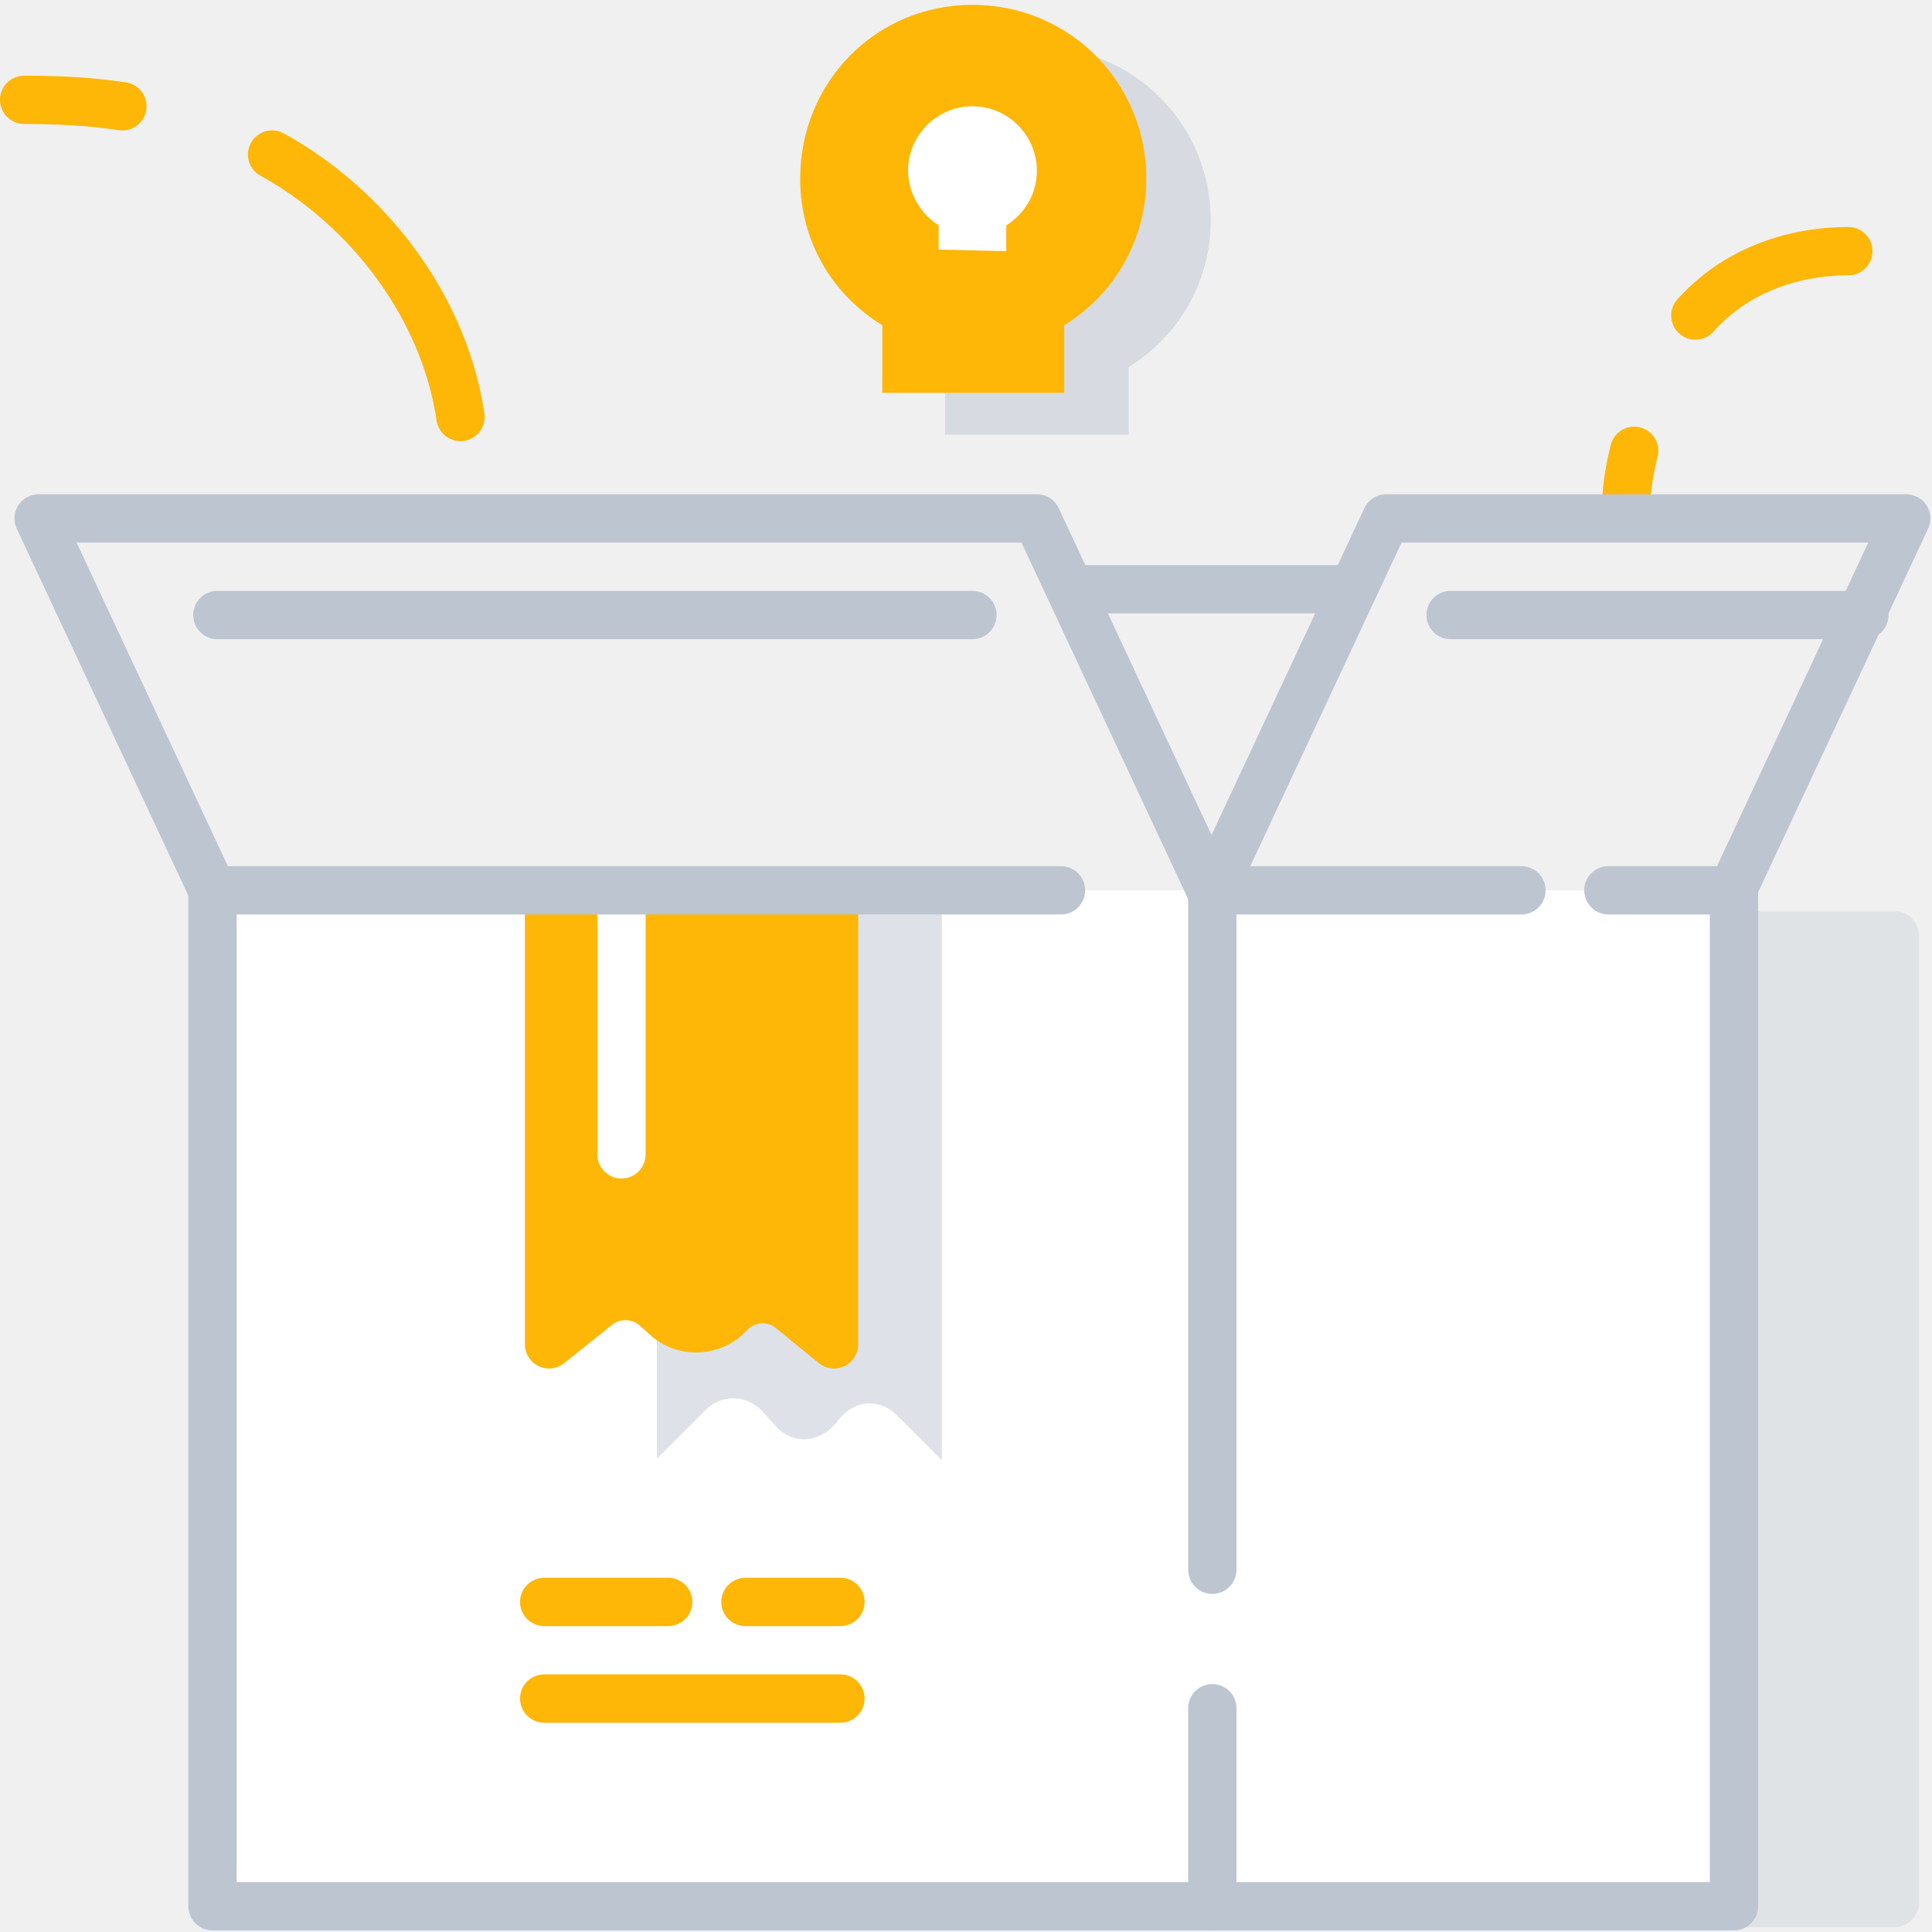
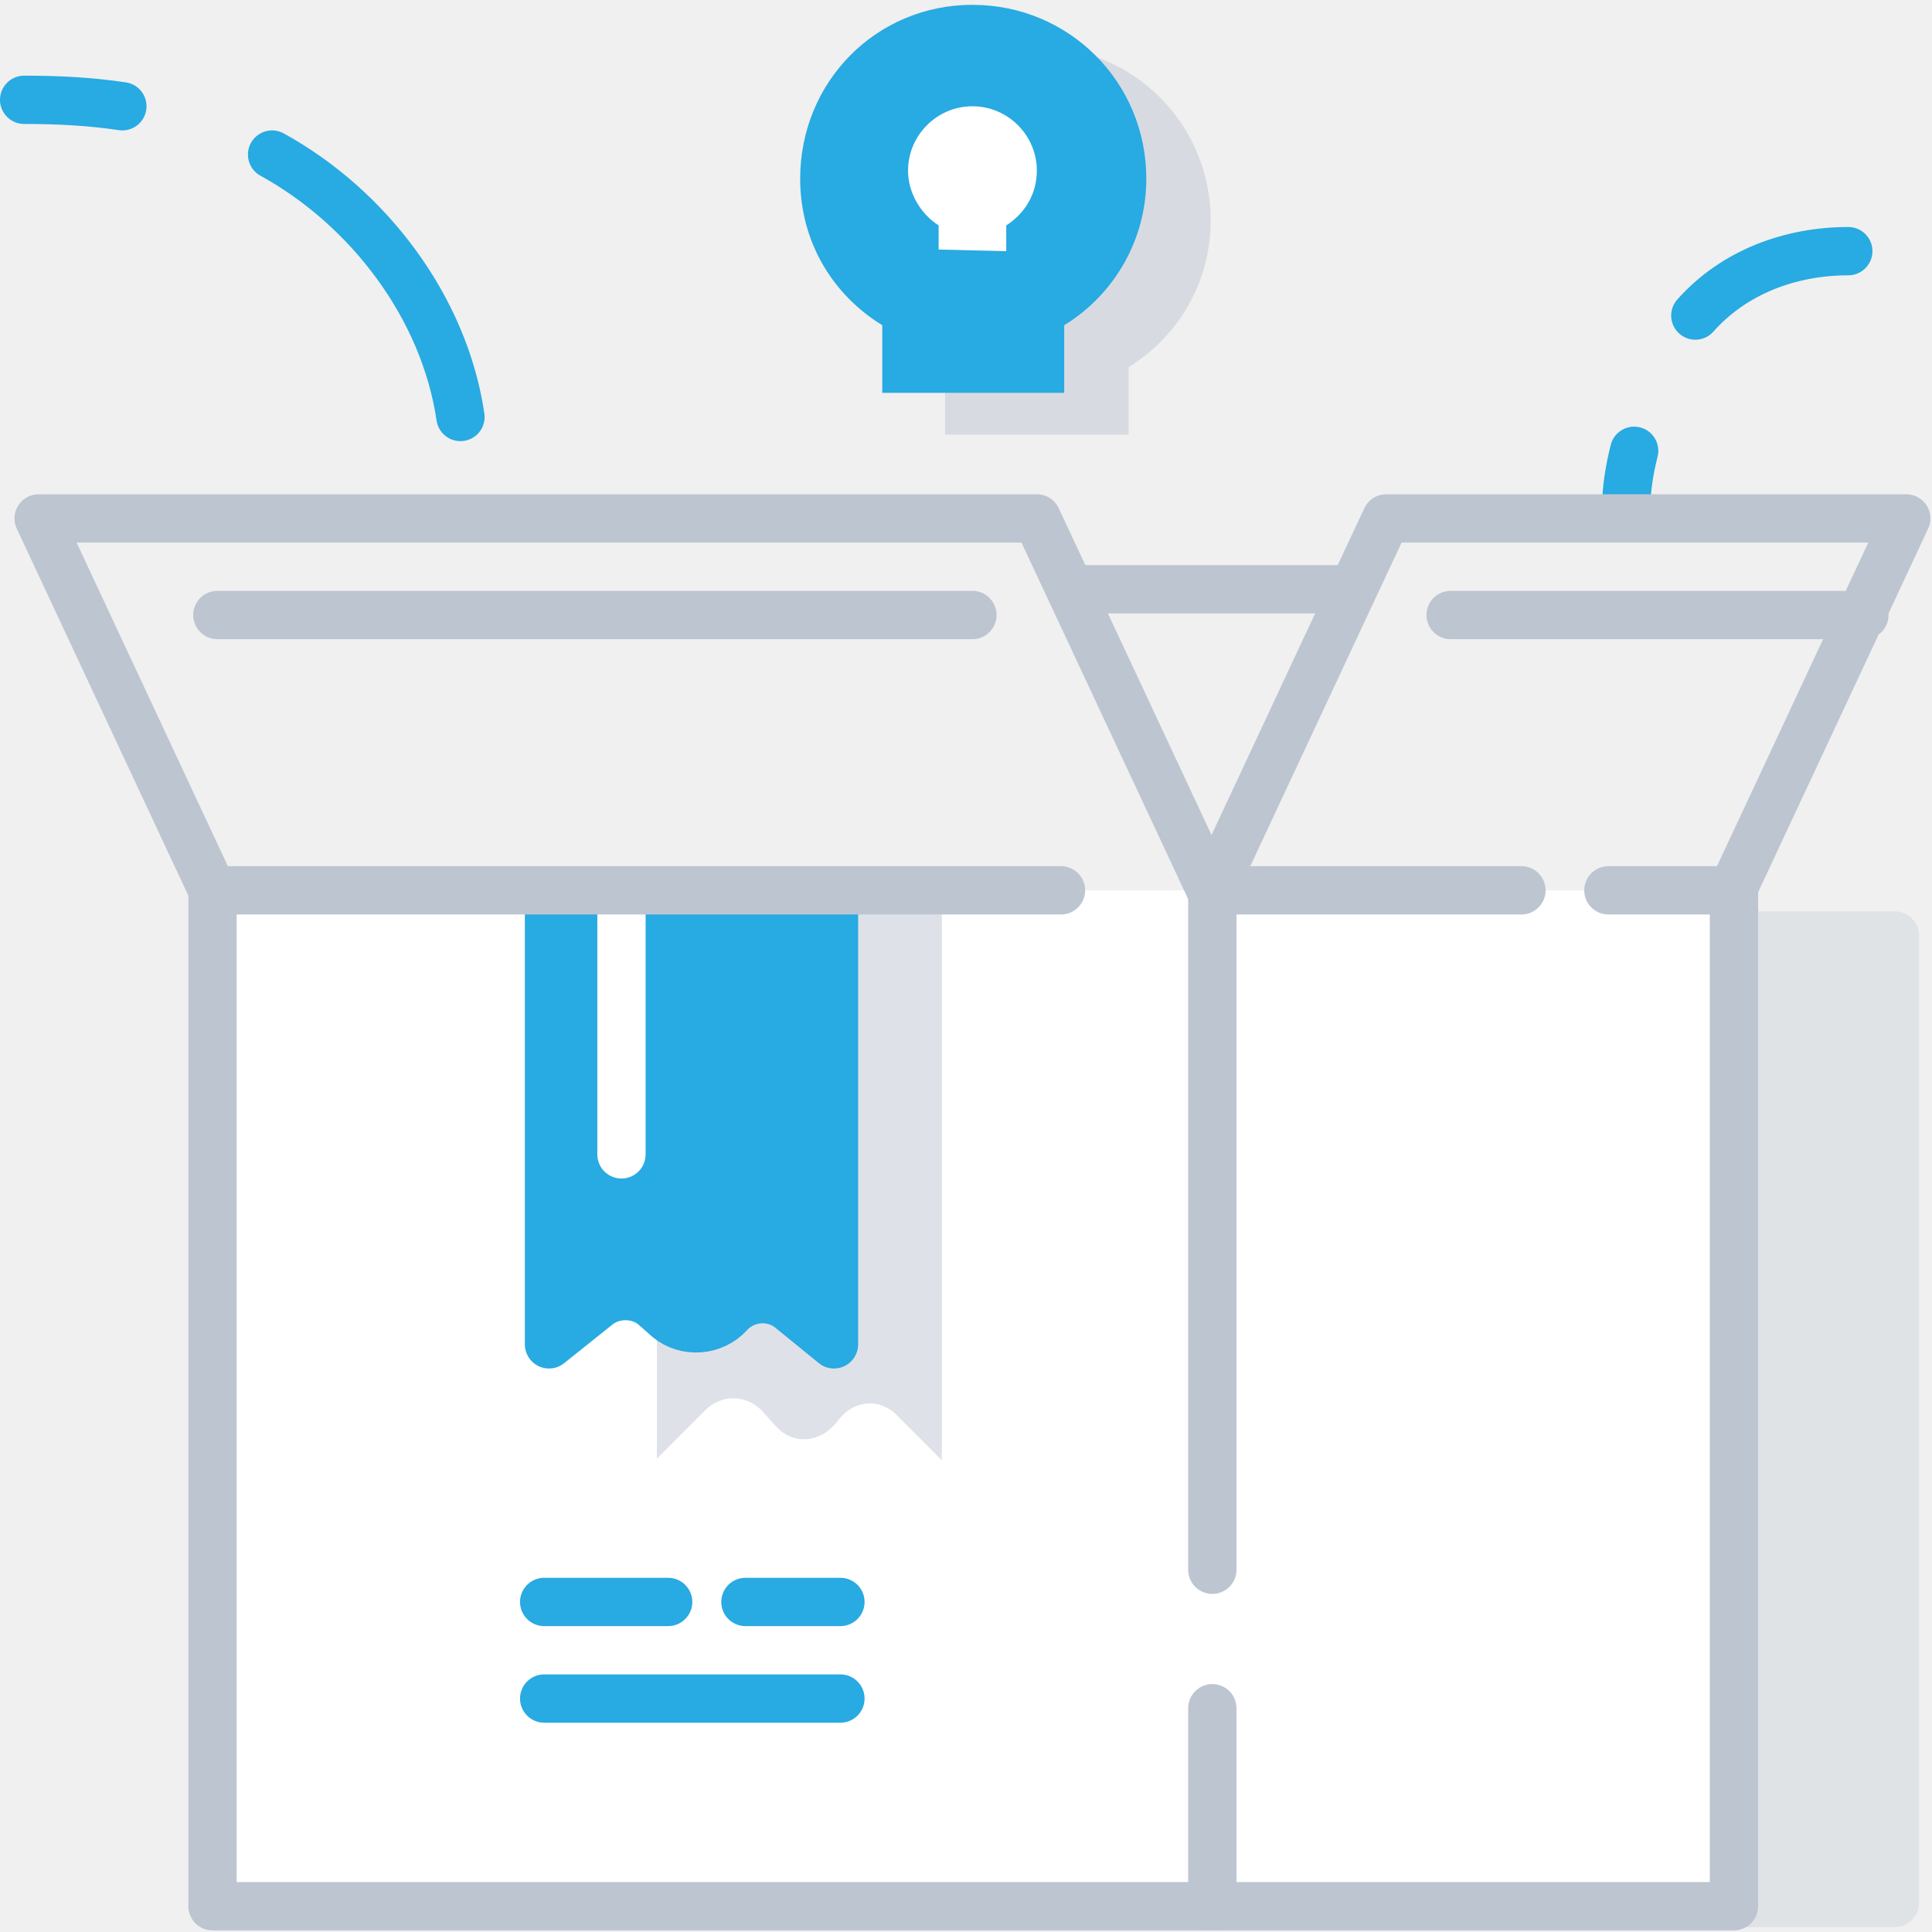
<svg xmlns="http://www.w3.org/2000/svg" x="0px" y="0px" viewBox="0 0 120 120" style="enable-background:new 0 0 120 120;" xml:space="preserve">
  <style type="text/css">
- 	.icon-28-0{fill:none;stroke:#feb607;}
+ 	.icon-28-0{fill:none;stroke:hsla(198, 76%, 52%, 1);}
	.icon-28-1{fill:#BDC5D1;}
	.icon-28-2{fill:#FFFFFF;stroke:#BDC5D1;}
	.icon-28-3{fill:#FFFFFF;}
- 	.icon-28-4{fill:#feb607;stroke:#feb607;}
+ 	.icon-28-4{fill:hsla(198, 76%, 52%, 1);stroke:hsla(198, 76%, 52%, 1);}
	.icon-28-5{fill:none;stroke:#FFFFFF;}
	.icon-28-6{fill:none;stroke:#BDC5D1;}
- 	.icon-28-7{fill:#feb607;}
+ 	.icon-28-7{fill:hsla(198, 76%, 52%, 1);}
</style>
  <line class="icon-28-0 fill-none stroke-primary" stroke-width="3" stroke-linecap="round" stroke-linejoin="round" stroke-miterlimit="10" x1="88.1" y1="110.7" x2="107.4" y2="110.7" />
  <path class="icon-28-1 fill-gray-400" opacity=".3" d="M24.6,56.6h93.1c0.8,0,1.5,0.7,1.5,1.5v60.1c0,0.8-0.7,1.5-1.5,1.5H26.1c-0.8,0-1.5-0.7-1.5-1.5V56.6" />
  <polyline class="icon-28-2 fill-white stroke-gray-400" stroke-width="3" stroke-linecap="round" stroke-linejoin="round" stroke-miterlimit="10" points="107.7,55.3 107.7,118.4 13.2,118.4 13.2,55.3 " />
  <path class="icon-28-1 fill-gray-400" opacity=".5" d="M40.8,55.4v35.2l3-3c1-1,2.5-1,3.5,0l0.9,1c1.1,1.2,2.8,1,3.8-0.3l0,0c1-1.4,2.7-1.5,3.8-0.3l2.7,2.7V55.4" />
  <path class="icon-28-4 fill-primary stroke-primary" stroke-width="3" stroke-linecap="round" stroke-linejoin="round" stroke-miterlimit="10" d="M34.1,55.4v28.1l3-2.4c1-0.8,2.5-0.8,3.5,0l0.9,0.8c1.1,0.9,2.8,0.8,3.8-0.3l0,0c1-1.1,2.7-1.2,3.8-0.3l2.7,2.2  V55.4" />
  <line class="icon-28-0 fill-none stroke-primary" stroke-width="3" stroke-linecap="round" stroke-linejoin="round" stroke-miterlimit="10" x1="52.2" y1="105.5" x2="33.8" y2="105.5" />
  <line class="icon-28-0 fill-none stroke-primary" stroke-width="3" stroke-linecap="round" stroke-linejoin="round" stroke-miterlimit="10" x1="52.2" y1="99.5" x2="46.3" y2="99.5" />
  <line class="icon-28-0 fill-none stroke-primary" stroke-width="3" stroke-linecap="round" stroke-linejoin="round" stroke-miterlimit="10" x1="41.5" y1="99.5" x2="33.8" y2="99.5" />
  <line class="icon-28-5 fill-none stroke-white" stroke-width="3" stroke-linecap="round" stroke-linejoin="round" stroke-miterlimit="10" x1="38.6" y1="55.4" x2="38.6" y2="71.7" />
  <line class="icon-28-6 fill-none stroke-gray-400" stroke-width="3" stroke-linecap="round" stroke-linejoin="round" stroke-miterlimit="10" x1="75.3" y1="55.3" x2="75.3" y2="97.5" />
  <line class="icon-28-6 fill-none stroke-gray-400" stroke-width="3" stroke-linecap="round" stroke-linejoin="round" stroke-miterlimit="10" x1="75.3" y1="106.1" x2="75.3" y2="118.4" />
  <polyline class="icon-28-6 fill-none stroke-gray-400" stroke-width="3" stroke-linecap="round" stroke-linejoin="round" stroke-miterlimit="10" points="65.9,55.3 13.2,55.3 2.4,32.2 64.4,32.2 75.2,55.3 94.5,55.3 " />
  <line class="icon-28-6 fill-none stroke-gray-400" stroke-width="3" stroke-linecap="round" stroke-linejoin="round" stroke-miterlimit="10" x1="83.8" y1="36.6" x2="66.5" y2="36.6" />
  <line class="icon-28-6 fill-none stroke-gray-400" stroke-width="3" stroke-linecap="round" stroke-linejoin="round" stroke-miterlimit="10" x1="60.4" y1="38.2" x2="13.5" y2="38.2" />
  <line class="icon-28-6 fill-none stroke-gray-400" stroke-width="3" stroke-linecap="round" stroke-linejoin="round" stroke-miterlimit="10" x1="115.8" y1="38.2" x2="90.1" y2="38.2" />
  <path class="icon-28-0 fill-none stroke-primary" stroke-width="3" stroke-linecap="round" stroke-linejoin="round" stroke-miterlimit="10" d="M101,31.7c0-1.3,0.2-2.5,0.5-3.7" />
  <path class="icon-28-6 fill-none stroke-gray-400" stroke-width="3" stroke-linecap="round" stroke-linejoin="round" stroke-miterlimit="10" d="M99.9,55.3c0,0,6.6,0,7.7,0l10.8-23.1H86.1L75.3,55.3" />
  <path class="icon-28-0 fill-none stroke-primary" stroke-width="3" stroke-linecap="round" stroke-linejoin="round" stroke-miterlimit="10" d="M7.6,6.6c-2-0.3-4-0.4-6.1-0.4" />
  <path class="icon-28-0 fill-none stroke-primary" stroke-width="3" stroke-linecap="round" stroke-linejoin="round" stroke-miterlimit="10" d="M28.6,25.9c-1-6.8-5.7-13-11.7-16.3" />
  <path class="icon-28-0 fill-none stroke-primary" stroke-width="3" stroke-linecap="round" stroke-linejoin="round" stroke-miterlimit="10" d="M105.3,19.6c2.4-2.7,5.9-4,9.5-4" />
  <path class="icon-28-1 fill-gray-400" opacity=".5" d="M70.1,27v-4.2c3.1-1.9,5.1-5.3,5.1-9.1c0-6-4.8-10.8-10.8-10.8S53.6,7.8,53.6,13.7c0,3.9,2,7.2,5.1,9.1V27" />
  <path class="icon-28-7 fill-primary" d="M66.1,24.4v-4.2c3.1-1.9,5.1-5.3,5.1-9.1c0-6-4.8-10.8-10.8-10.8S49.7,5.1,49.7,11.1c0,3.9,2,7.2,5.1,9.1v4.2" />
  <path class="icon-28-3 fill-white" d="M62.5,15.6V14c1.1-0.7,1.9-1.9,1.9-3.4c0-2.2-1.8-4-4-4c-2.2,0-4,1.8-4,4c0,1.4,0.8,2.7,1.9,3.4v1.5" />
</svg>
